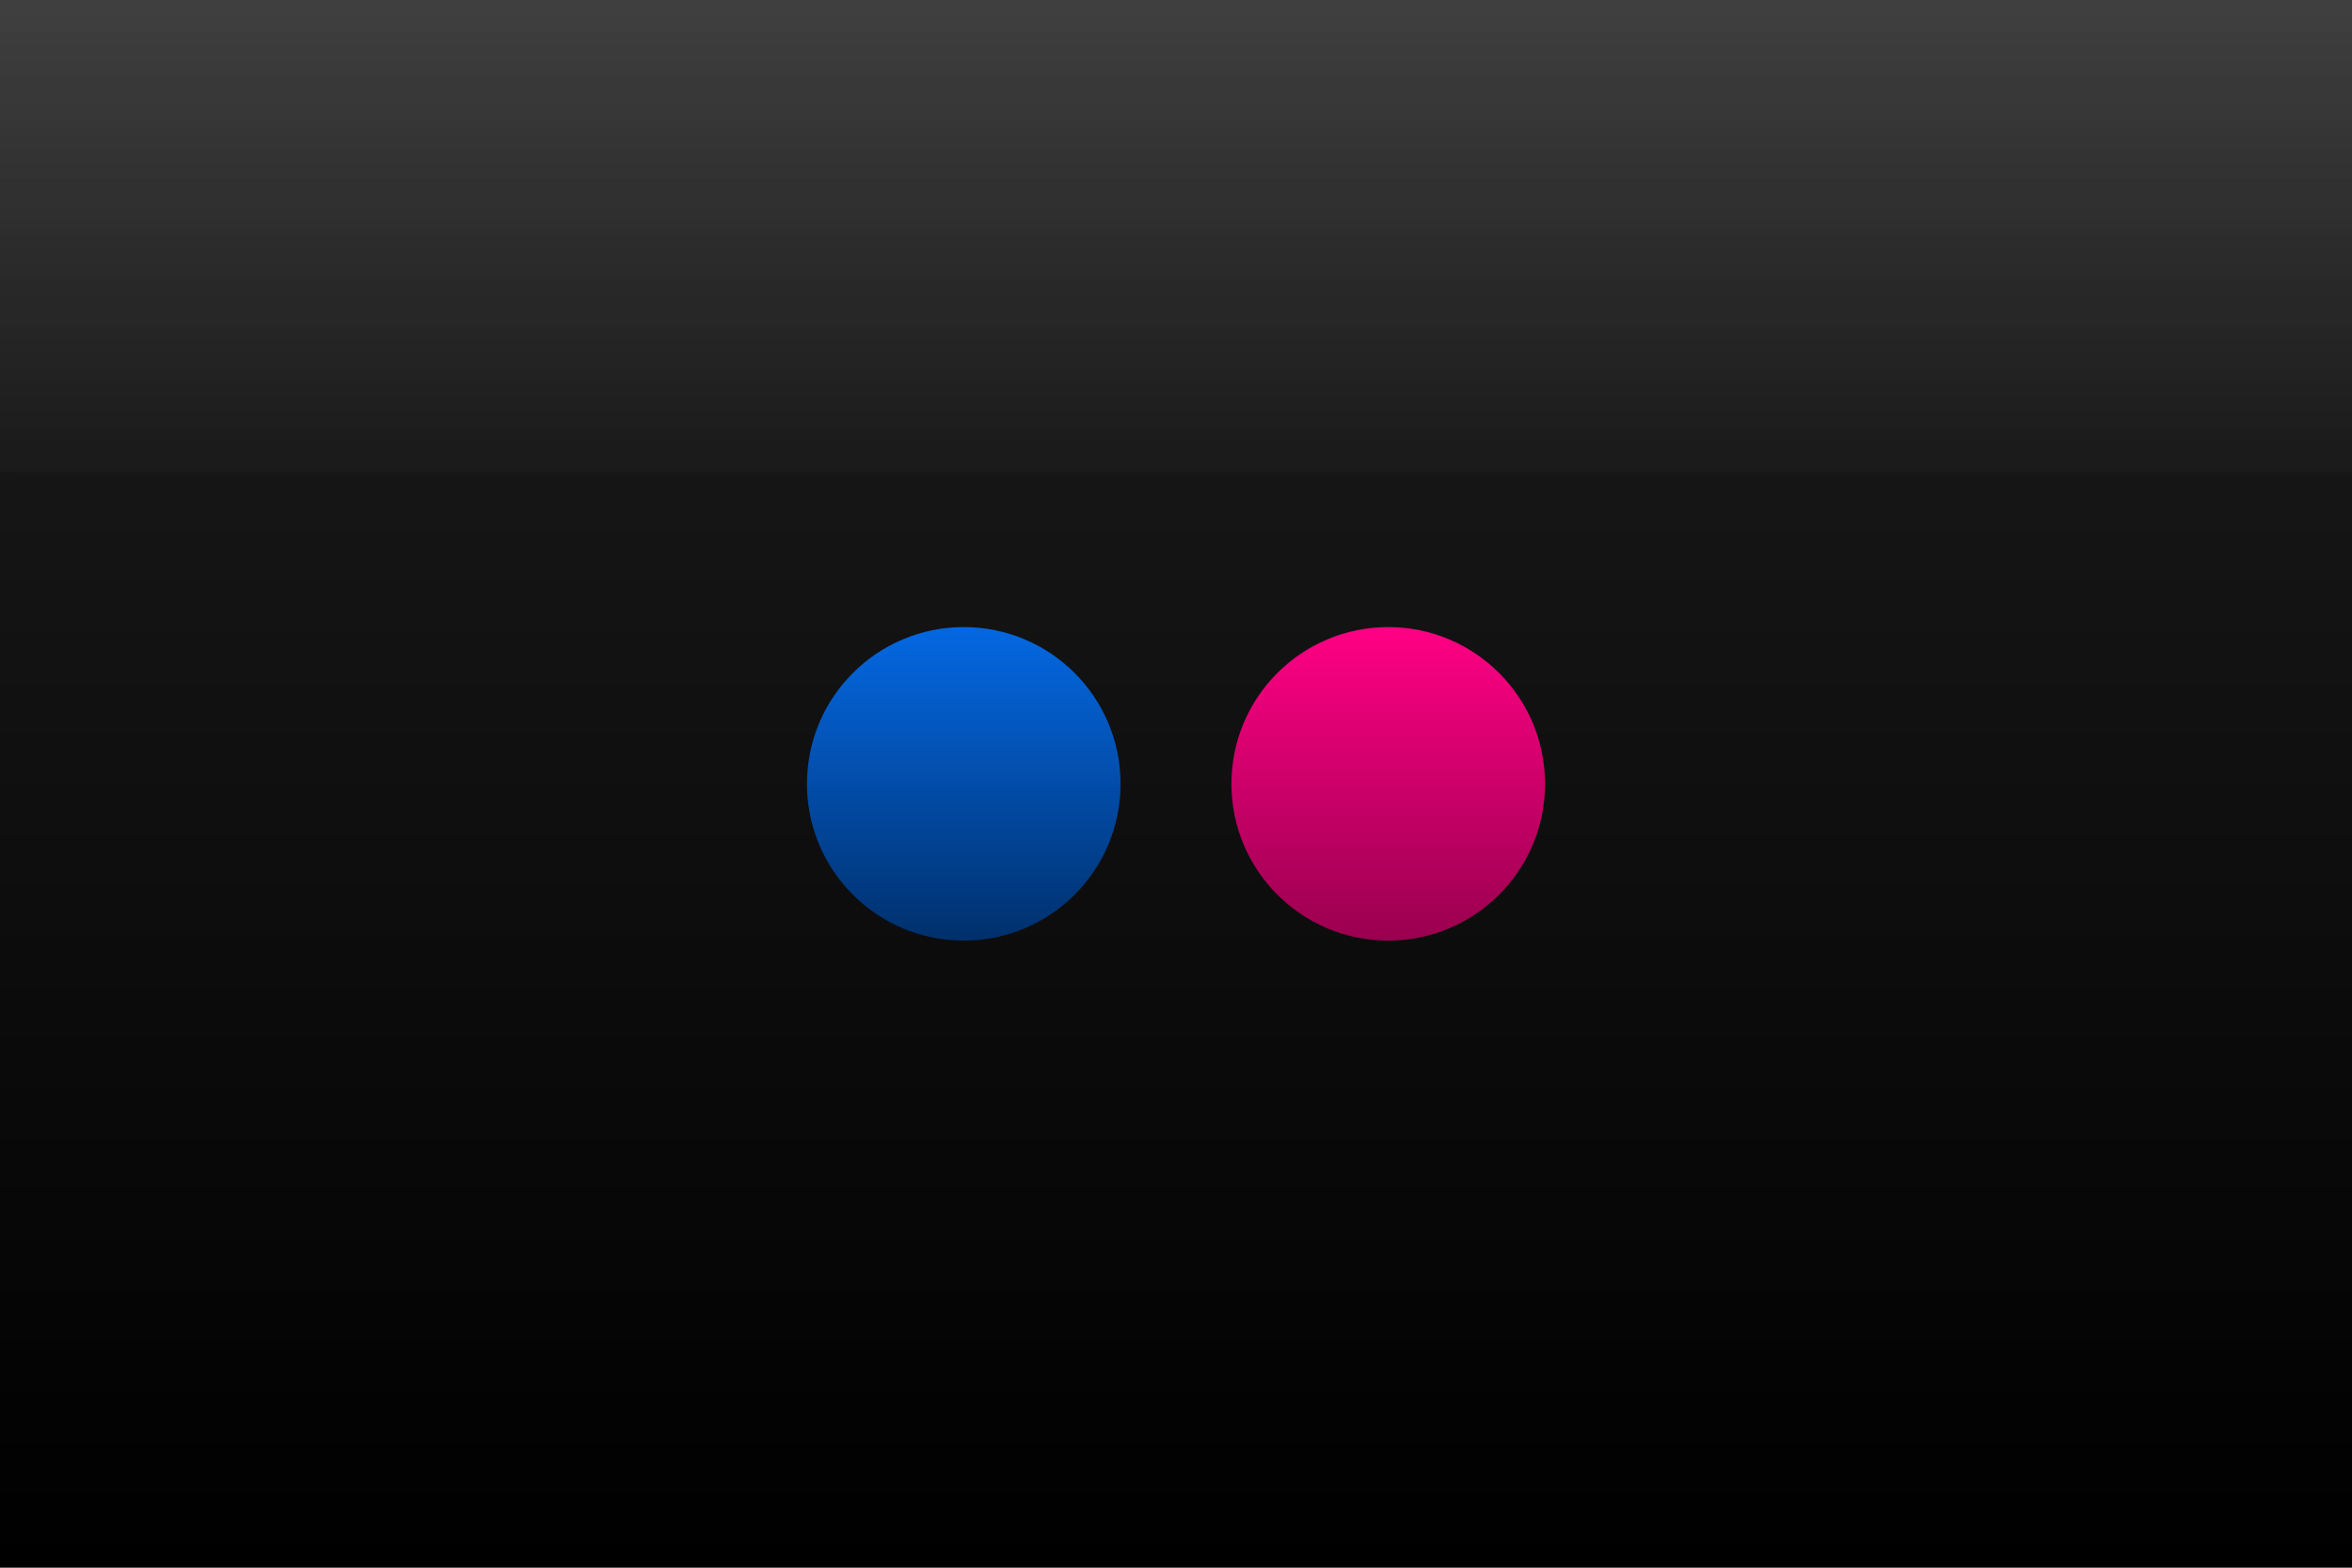
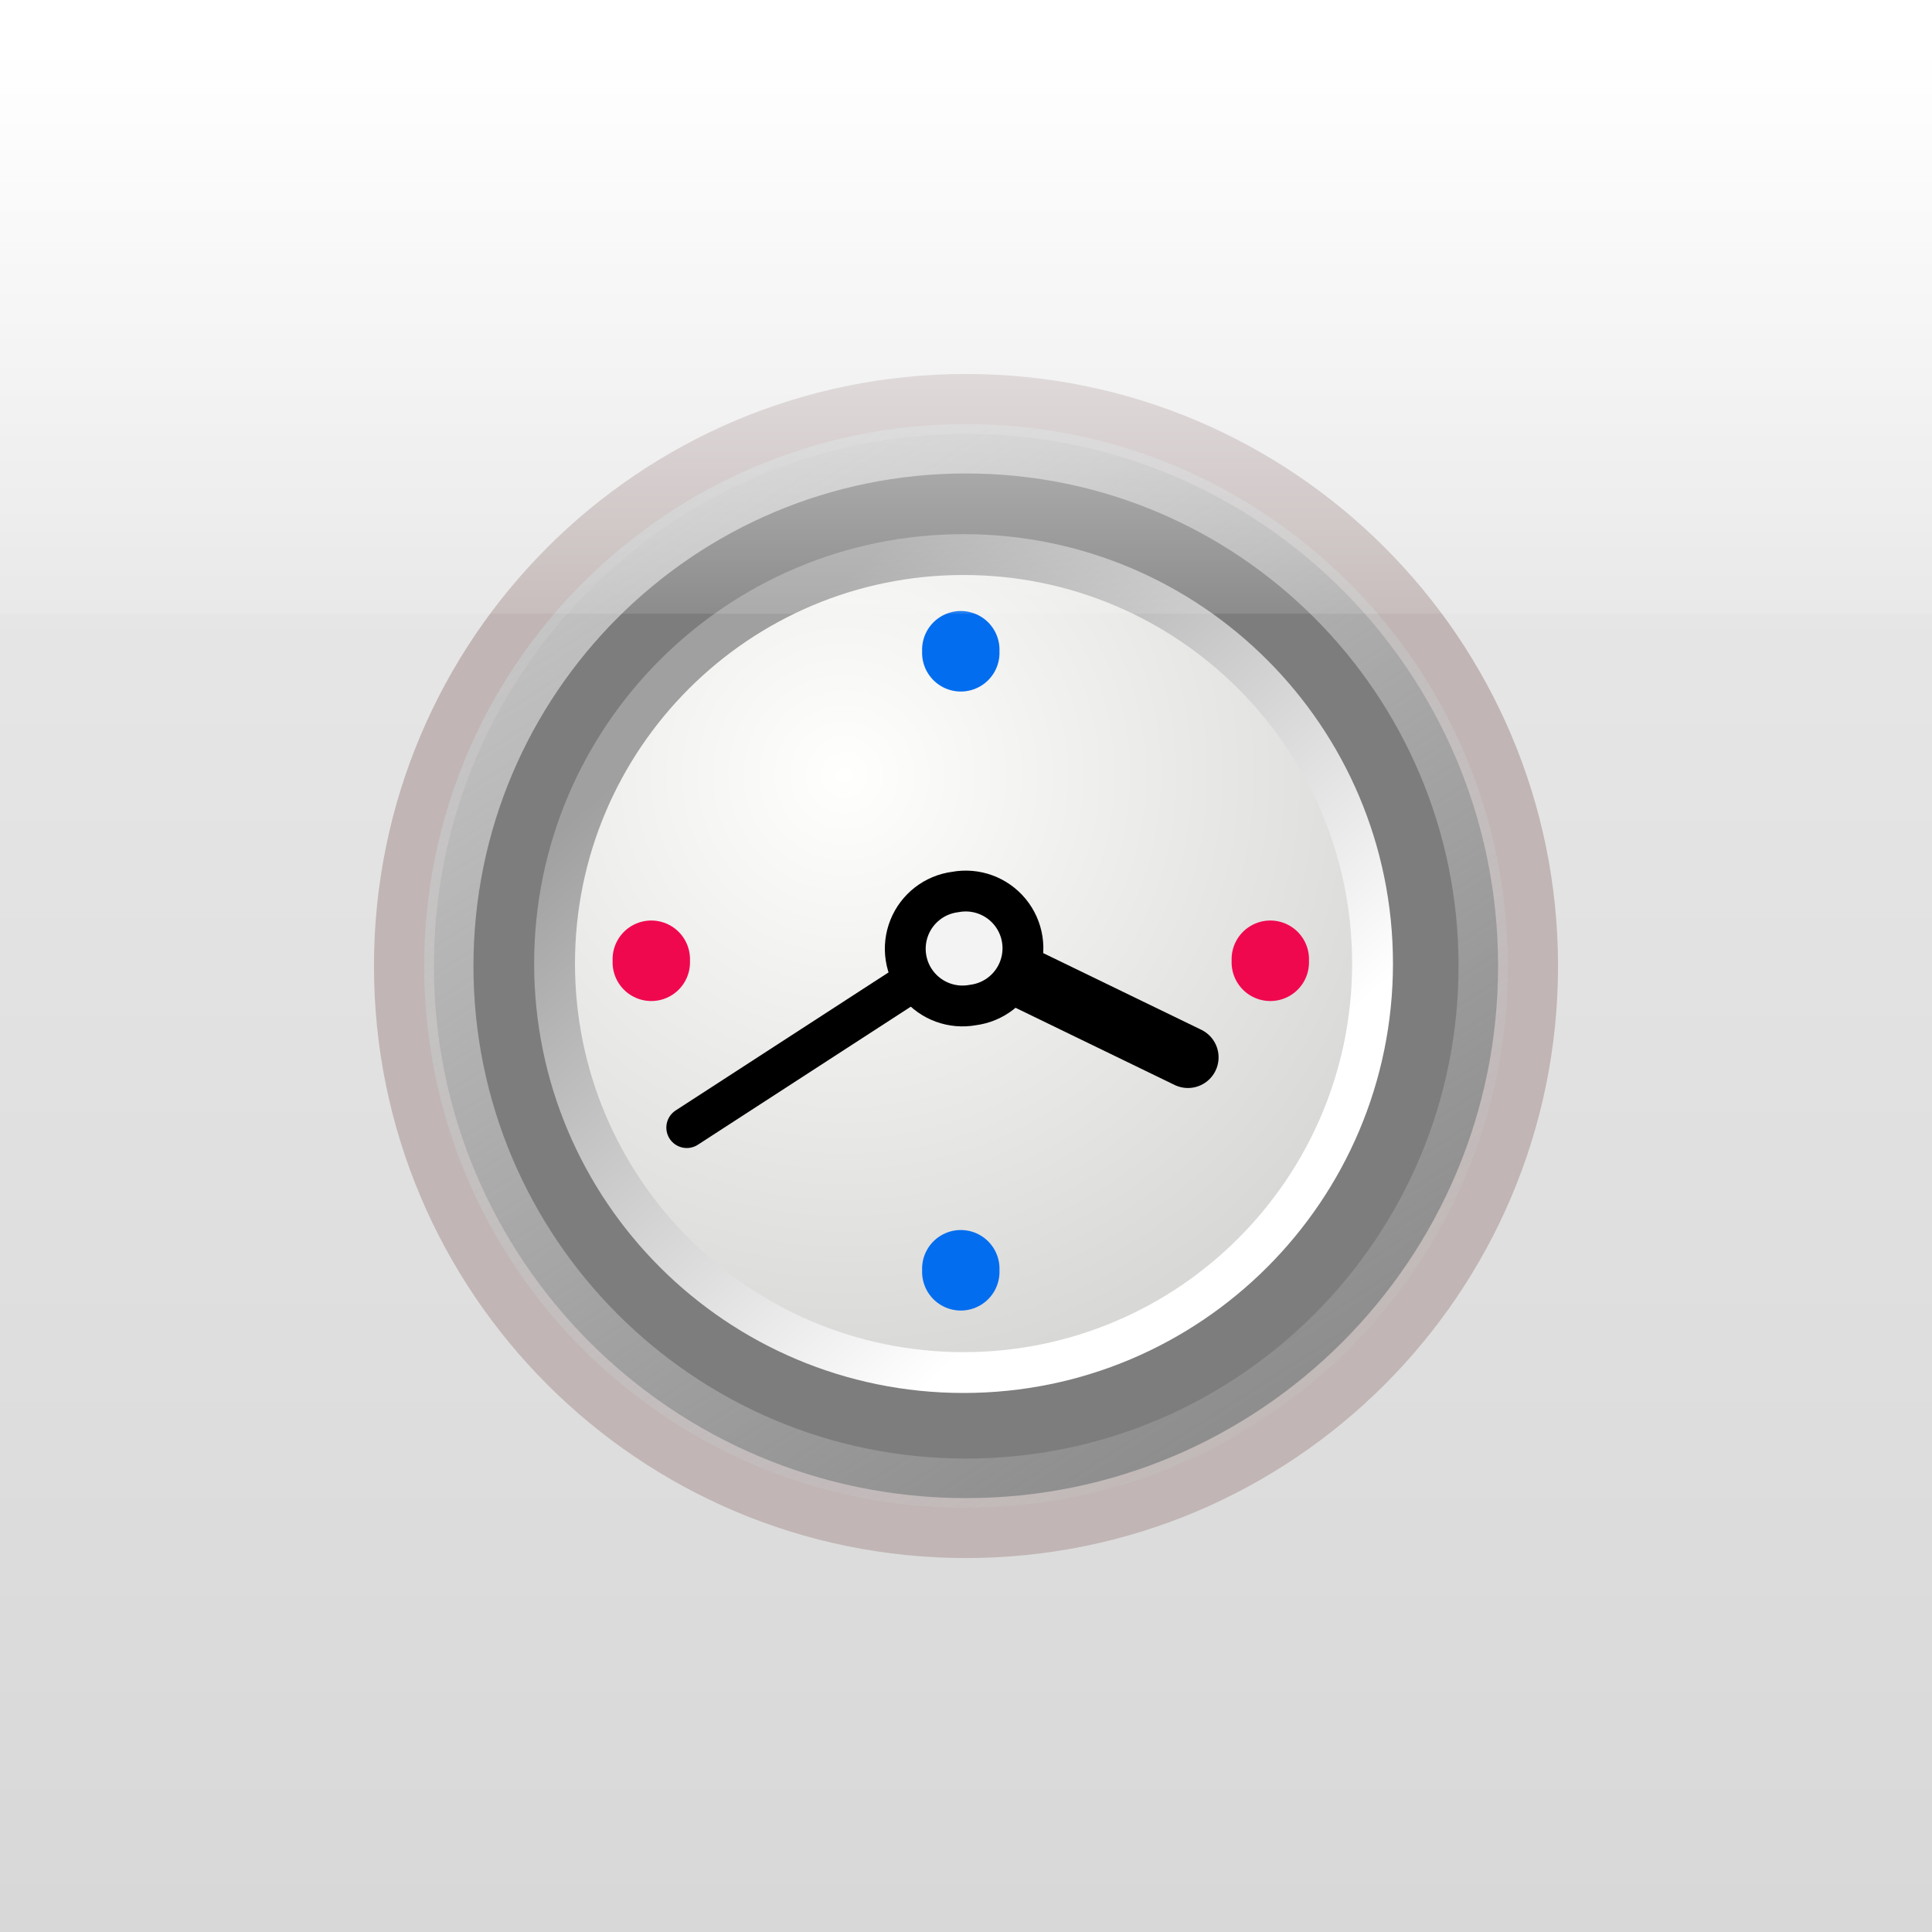
- <svg xmlns="http://www.w3.org/2000/svg" xmlns:xlink="http://www.w3.org/1999/xlink" width="300" height="200" id="svg3341" version="1.0">
+ <svg xmlns="http://www.w3.org/2000/svg" xmlns:xlink="http://www.w3.org/1999/xlink" width="200" height="200" id="svg3341" version="1.0">
  <defs id="defs3343">
    <linearGradient id="linearGradient3389">
      <stop style="stop-color:#ff0084;stop-opacity:1;" offset="0" id="stop3391" />
      <stop style="stop-color:#9a004f;stop-opacity:1;" offset="1" id="stop3393" />
    </linearGradient>
    <linearGradient id="linearGradient3379">
-       <stop id="stop3381" offset="0" style="stop-color:#036def;stop-opacity:0.941;" />
+       <stop id="stop3381" offset="0" style="stop-color:#036def;stop-opacity:1;" />
      <stop id="stop3383" offset="1" style="stop-color:#00306c;stop-opacity:1;" />
    </linearGradient>
    <linearGradient id="linearGradient3363">
      <stop id="stop3365" offset="0" style="stop-color:#ffffff;stop-opacity:1;" />
      <stop id="stop3367" offset="1" style="stop-color:#ffffff;stop-opacity:0.116;" />
    </linearGradient>
    <linearGradient id="linearGradient3351">
-       <stop style="stop-color:#1f1f1f;stop-opacity:1;" offset="0" id="stop3353" />
-       <stop style="stop-color:#000000;stop-opacity:1;" offset="1" id="stop3355" />
+       <stop style="stop-color:#ececec;stop-opacity:1;" offset="0" id="stop3353" />
+       <stop style="stop-color:#d8d8d8;stop-opacity:1;" offset="1" id="stop3355" />
    </linearGradient>
    <linearGradient xlink:href="#linearGradient3351" id="linearGradient3357" x1="111.429" y1="0" x2="111.429" y2="200.154" gradientUnits="userSpaceOnUse" />
    <linearGradient xlink:href="#linearGradient3363" id="linearGradient3361" gradientUnits="userSpaceOnUse" x1="150.714" y1="203.922" x2="111.429" y2="200.154" gradientTransform="matrix(1,0,0,0.3642857,-0.7142857,126.4286)" />
    <linearGradient xlink:href="#linearGradient3379" id="linearGradient3377" x1="111.505" y1="77.136" x2="111.505" y2="121.436" gradientUnits="userSpaceOnUse" />
    <linearGradient xlink:href="#linearGradient3389" id="linearGradient3387" gradientUnits="userSpaceOnUse" x1="111.505" y1="77.136" x2="111.505" y2="121.436" />
    <linearGradient xlink:href="#linearGradient3379" id="linearGradient3399" gradientUnits="userSpaceOnUse" x1="111.505" y1="77.136" x2="111.505" y2="121.436" />
    <linearGradient xlink:href="#linearGradient3389" id="linearGradient3401" gradientUnits="userSpaceOnUse" x1="111.505" y1="77.136" x2="111.505" y2="121.436" />
    <linearGradient xlink:href="#linearGradient3389" id="linearGradient3405" gradientUnits="userSpaceOnUse" x1="111.505" y1="77.136" x2="111.505" y2="121.436" />
    <linearGradient xlink:href="#linearGradient3379" id="linearGradient3407" gradientUnits="userSpaceOnUse" x1="111.505" y1="77.136" x2="111.505" y2="121.436" />
    <linearGradient xlink:href="#linearGradient3379" id="linearGradient3413" gradientUnits="userSpaceOnUse" x1="111.505" y1="77.136" x2="111.505" y2="121.436" />
    <linearGradient xlink:href="#linearGradient3389" id="linearGradient3415" gradientUnits="userSpaceOnUse" x1="111.505" y1="77.136" x2="111.505" y2="121.436" />
    <linearGradient xlink:href="#linearGradient3363" id="linearGradient3425" x1="129.286" y1="-14.712" x2="129.286" y2="44.428" gradientUnits="userSpaceOnUse" gradientTransform="translate(0,16)" />
+     <linearGradient xlink:href="#linearGradient3363" id="linearGradient2197" gradientUnits="userSpaceOnUse" gradientTransform="matrix(0.8708506,0,0,1,12.44072,19.21429)" x1="129.286" y1="-14.712" x2="129.286" y2="44.428" />
+     <linearGradient xlink:href="#linearGradient3351" id="linearGradient2206" gradientUnits="userSpaceOnUse" x1="111.429" y1="0" x2="111.429" y2="200.154" />
+     <linearGradient xlink:href="#linearGradient3379" id="linearGradient2208" gradientUnits="userSpaceOnUse" x1="111.505" y1="77.136" x2="111.505" y2="121.436" />
+     <linearGradient xlink:href="#linearGradient3389" id="linearGradient2210" gradientUnits="userSpaceOnUse" x1="111.505" y1="77.136" x2="111.505" y2="121.436" />
+     <linearGradient xlink:href="#linearGradient3363" id="linearGradient2212" gradientUnits="userSpaceOnUse" gradientTransform="matrix(0.8708506,0,0,1,12.44072,19.21429)" x1="129.286" y1="-14.712" x2="129.286" y2="44.428" />
+     <linearGradient xlink:href="#linearGradient3363" id="linearGradient2215" gradientUnits="userSpaceOnUse" gradientTransform="matrix(0.5809128,0,0,1,8.298759,19.25)" x1="129.286" y1="-14.712" x2="129.286" y2="44.428" />
+     <linearGradient xlink:href="#linearGradient3351" id="linearGradient2221" gradientUnits="userSpaceOnUse" x1="111.429" y1="0" x2="111.429" y2="200.154" gradientTransform="scale(0.6666667,1)" />
+     <linearGradient xlink:href="#linearGradient3379" id="linearGradient2223" gradientUnits="userSpaceOnUse" x1="111.505" y1="77.136" x2="111.505" y2="121.436" />
+     <linearGradient xlink:href="#linearGradient3389" id="linearGradient2225" gradientUnits="userSpaceOnUse" x1="111.505" y1="77.136" x2="111.505" y2="121.436" />
+     <radialGradient r="11.5" fy="31" fx="23.75" cy="31" cx="23.75" gradientUnits="userSpaceOnUse" id="radialGradient2313" xlink:href="#linearGradient4642" />
+     <radialGradient r="11.5" fy="31" fx="23.75" cy="31" cx="23.75" gradientUnits="userSpaceOnUse" id="radialGradient2280" xlink:href="#linearGradient4642" />
+     <radialGradient r="38.159" fy="7.268" fx="8.144" cy="7.268" cx="8.144" gradientTransform="matrix(0.968273,0,0,1.032767,3.353553,0.646447)" gradientUnits="userSpaceOnUse" id="radialGradient4056" xlink:href="#linearGradient15662" />
+     <radialGradient r="37.752" fy="3.756" fx="8.824" cy="3.756" cx="8.824" gradientTransform="matrix(0.968273,0,0,1.032767,3.353553,0.646447)" gradientUnits="userSpaceOnUse" id="radialGradient4054" xlink:href="#linearGradient269" />
+     <radialGradient r="86.708" fy="35.737" fx="33.967" cy="35.737" cx="33.967" gradientTransform="scale(0.960493,1.041132)" gradientUnits="userSpaceOnUse" id="radialGradient4052" xlink:href="#linearGradient259" />
+     <radialGradient r="11.5" fy="31" fx="23.75" cy="31" cx="23.75" gradientUnits="userSpaceOnUse" id="radialGradient4029" xlink:href="#linearGradient4642" />
+     <linearGradient y2="37.964" x2="29.94" y1="1.39" x1="6.526" gradientUnits="userSpaceOnUse" id="linearGradient4025" xlink:href="#linearGradient4650" />
+     <linearGradient y2="12.373" x2="14.409" y1="3.362" x1="8.088" gradientUnits="userSpaceOnUse" id="linearGradient4023" xlink:href="#linearGradient2111" />
+     <linearGradient y2="12.373" x2="24.309" y1="3.362" x1="17.987" gradientUnits="userSpaceOnUse" id="linearGradient4021" xlink:href="#linearGradient2111" />
+     <linearGradient y2="7.423" x2="19.359" y1="-1.588" x1="13.037" gradientUnits="userSpaceOnUse" id="linearGradient4019" xlink:href="#linearGradient2111" />
+     <linearGradient y2="17.323" x2="19.359" y1="8.312" x1="13.037" gradientUnits="userSpaceOnUse" id="linearGradient4017" xlink:href="#linearGradient2111" />
+     <linearGradient y2="25.884" x2="22.218" y1="7.789" x1="6.342" gradientUnits="userSpaceOnUse" id="linearGradient4015" xlink:href="#linearGradient42174" />
+     <radialGradient r="29.293" fy="10.045" fx="11.902" cy="10.045" cx="11.902" gradientUnits="userSpaceOnUse" id="radialGradient4013" xlink:href="#linearGradient2145" />
+     <linearGradient y2="52.091" x2="9.886" y1="37.197" x1="8.916" gradientTransform="matrix(1.909643,0,0,0.592783,-10.06194,-1.765898)" gradientUnits="userSpaceOnUse" id="linearGradient4011" xlink:href="#linearGradient2152" />
+     <linearGradient y2="37.964" x2="29.94" y1="1.39" x1="6.526" gradientUnits="userSpaceOnUse" id="linearGradient4809" xlink:href="#linearGradient4650" />
+     <linearGradient y2="12.373" x2="14.409" y1="3.362" x1="8.088" gradientUnits="userSpaceOnUse" id="linearGradient4807" xlink:href="#linearGradient2111" />
+     <linearGradient y2="12.373" x2="24.309" y1="3.362" x1="17.987" gradientUnits="userSpaceOnUse" id="linearGradient4805" xlink:href="#linearGradient2111" />
+     <linearGradient y2="7.423" x2="19.359" y1="-1.588" x1="13.037" gradientUnits="userSpaceOnUse" id="linearGradient4803" xlink:href="#linearGradient2111" />
+     <linearGradient y2="17.323" x2="19.359" y1="8.312" x1="13.037" gradientUnits="userSpaceOnUse" id="linearGradient4801" xlink:href="#linearGradient2111" />
+     <linearGradient y2="25.884" x2="22.218" y1="7.789" x1="6.342" gradientUnits="userSpaceOnUse" id="linearGradient4799" xlink:href="#linearGradient42174" />
+     <radialGradient r="29.293" fy="10.045" fx="11.902" cy="10.045" cx="11.902" gradientUnits="userSpaceOnUse" id="radialGradient4797" xlink:href="#linearGradient2145" />
+     <linearGradient y2="52.091" x2="9.886" y1="37.197" x1="8.916" gradientTransform="matrix(1.909643,0,0,0.592783,-10.06194,-1.765898)" gradientUnits="userSpaceOnUse" id="linearGradient4795" xlink:href="#linearGradient2152" />
+     <radialGradient r="11.5" fy="31" fx="23.75" cy="31" cx="23.75" gradientUnits="userSpaceOnUse" id="radialGradient4793" xlink:href="#linearGradient4642" />
+     <radialGradient r="38.159" fy="7.268" fx="8.144" cy="7.268" cx="8.144" gradientTransform="matrix(0.968273,0,0,1.032767,3.353553,0.646447)" gradientUnits="userSpaceOnUse" id="radialGradient15668" xlink:href="#linearGradient15662" />
+     <radialGradient r="86.708" fy="35.737" fx="33.967" cy="35.737" cx="33.967" gradientTransform="scale(0.960493,1.041132)" gradientUnits="userSpaceOnUse" id="radialGradient15658" xlink:href="#linearGradient259" />
+     <radialGradient r="37.752" fy="3.756" fx="8.824" cy="3.756" cx="8.824" gradientTransform="matrix(0.968273,0,0,1.032767,3.353553,0.646447)" gradientUnits="userSpaceOnUse" id="radialGradient15656" xlink:href="#linearGradient269" />
+     <linearGradient id="linearGradient259">
+       <stop style="stop-color:#fafafa;stop-opacity:1;" offset="0" id="stop260" />
+       <stop style="stop-color:#bbbbbb;stop-opacity:1;" offset="1" id="stop261" />
+     </linearGradient>
+     <linearGradient id="linearGradient269">
+       <stop style="stop-color:#a3a3a3;stop-opacity:1;" offset="0" id="stop270" />
+       <stop style="stop-color:#4c4c4c;stop-opacity:1;" offset="1" id="stop271" />
+     </linearGradient>
+     <linearGradient id="linearGradient15662">
+       <stop style="stop-color:#ffffff;stop-opacity:1;" offset="0" id="stop15664" />
+       <stop style="stop-color:#f8f8f8;stop-opacity:1;" offset="1" id="stop15666" />
+     </linearGradient>
+     <linearGradient id="linearGradient2152">
+       <stop style="stop-color:#9aa29a;stop-opacity:1;" offset="0" id="stop2154" />
+       <stop style="stop-color:#b5beb5;stop-opacity:1;" offset="1" id="stop2156" />
+     </linearGradient>
+     <linearGradient id="linearGradient2145">
+       <stop id="stop2147" offset="0" style="stop-color:#fffffd;stop-opacity:1;" />
+       <stop id="stop2149" offset="1" style="stop-color:#cbcbc9;stop-opacity:1;" />
+     </linearGradient>
+     <linearGradient id="linearGradient42174">
+       <stop id="stop42176" offset="0" style="stop-color:#a0a0a0;stop-opacity:1;" />
+       <stop id="stop42178" offset="1" style="stop-color:#ffffff;stop-opacity:1;" />
+     </linearGradient>
+     <linearGradient id="linearGradient2111">
+       <stop id="stop2113" offset="0" style="stop-color:#838383;stop-opacity:1;" />
+       <stop id="stop2115" offset="1" style="stop-color:#000000;stop-opacity:1;" />
+     </linearGradient>
+     <linearGradient id="linearGradient4642">
+       <stop id="stop4644" offset="0" style="stop-color:#000000;stop-opacity:1;" />
+       <stop id="stop4646" offset="1" style="stop-color:#000000;stop-opacity:0;" />
+     </linearGradient>
+     <linearGradient id="linearGradient4650">
+       <stop id="stop4652" offset="0" style="stop-color:#c6c6c6;stop-opacity:1;" />
+       <stop id="stop4654" offset="1" style="stop-color:#c6c6c6;stop-opacity:0;" />
+     </linearGradient>
+     <linearGradient y2="609.505" x2="302.857" y1="366.648" x1="302.857" gradientTransform="matrix(2.774389,0,0,1.969706,-1892.179,-872.8854)" gradientUnits="userSpaceOnUse" id="linearGradient6715" xlink:href="#linearGradient5048" />
+     <linearGradient id="linearGradient5048">
+       <stop id="stop5050" offset="0" style="stop-color:black;stop-opacity:0;" />
+       <stop style="stop-color:black;stop-opacity:1;" offset="0.5" id="stop5056" />
+       <stop id="stop5052" offset="1" style="stop-color:black;stop-opacity:0;" />
+     </linearGradient>
+     <radialGradient r="117.143" fy="486.648" fx="605.714" cy="486.648" cx="605.714" gradientTransform="matrix(2.774389,0,0,1.969706,-1891.633,-872.8854)" gradientUnits="userSpaceOnUse" id="radialGradient6717" xlink:href="#linearGradient5060" />
+     <linearGradient id="linearGradient5060">
+       <stop id="stop5062" offset="0" style="stop-color:black;stop-opacity:1;" />
+       <stop id="stop5064" offset="1" style="stop-color:black;stop-opacity:0;" />
+     </linearGradient>
+     <radialGradient r="117.143" fy="486.648" fx="605.714" cy="486.648" cx="605.714" gradientTransform="matrix(-2.774389,0,0,1.969706,112.7623,-872.8854)" gradientUnits="userSpaceOnUse" id="radialGradient6719" xlink:href="#linearGradient5060" />
+     <radialGradient xlink:href="#linearGradient2145" id="radialGradient3638" gradientUnits="userSpaceOnUse" cx="11.902" cy="10.045" fx="11.902" fy="10.045" r="29.293" />
+     <linearGradient xlink:href="#linearGradient42174" id="linearGradient3640" gradientUnits="userSpaceOnUse" x1="6.342" y1="7.789" x2="22.218" y2="25.884" />
+     <linearGradient xlink:href="#linearGradient4650" id="linearGradient3650" gradientUnits="userSpaceOnUse" x1="6.526" y1="1.39" x2="29.94" y2="37.964" />
+     <linearGradient xlink:href="#linearGradient2152" id="linearGradient3665" gradientUnits="userSpaceOnUse" gradientTransform="matrix(11.00252,0,0,3.415355,-96.24985,-48.4517)" x1="8.916" y1="37.197" x2="9.886" y2="52.091" />
+     <linearGradient xlink:href="#linearGradient2152" id="linearGradient3682" gradientUnits="userSpaceOnUse" gradientTransform="matrix(11.00252,0,0,3.415355,-96.24985,-48.4517)" x1="8.916" y1="37.197" x2="9.886" y2="52.091" />
+     <radialGradient xlink:href="#linearGradient2145" id="radialGradient3684" gradientUnits="userSpaceOnUse" cx="11.902" cy="10.045" fx="11.902" fy="10.045" r="29.293" />
+     <linearGradient xlink:href="#linearGradient42174" id="linearGradient3686" gradientUnits="userSpaceOnUse" x1="6.342" y1="7.789" x2="22.218" y2="25.884" />
+     <linearGradient xlink:href="#linearGradient4650" id="linearGradient3688" gradientUnits="userSpaceOnUse" x1="6.526" y1="1.39" x2="29.94" y2="37.964" />
  </defs>
+   <g id="layer3">
+     <rect style="fill:url(#linearGradient2221);fill-opacity:1;stroke:none;stroke-width:6;stroke-linejoin:round;stroke-miterlimit:4;stroke-dasharray:none;stroke-opacity:1" id="rect3349" width="200" height="200" x="7.6161299e-14" y="0" />
+   </g>
+   <g id="layer2">
+     <g id="layer6" transform="matrix(6.714388,0,0,6.714388,-67.8583,-67.85826)" />
+     <g style="display:inline" id="g3518" transform="matrix(6.714388,0,0,6.714388,-67.8583,-67.85826)" />
+     <g id="g3667" transform="matrix(0.7606377,0,0,0.7606377,23.93623,23.93623)">
+       <path id="path14341" d="M 81.529,25.508 L 30.949,84.302 L 35.382,88.681 L 81.529,25.508 z " style="color:#000000;fill:url(#linearGradient3682);fill-opacity:1;fill-rule:evenodd;stroke:none;stroke-width:1;stroke-linecap:butt;stroke-linejoin:miter;marker:none;marker-start:none;marker-mid:none;marker-end:none;stroke-miterlimit:4;stroke-dashoffset:0;stroke-opacity:1;visibility:visible;display:inline;overflow:visible" />
+       <path id="path18921" d="M 81.105,25.191 L 35.999,87.74 L 42.443,93.429 L 81.105,25.191 z " style="fill:#fefefe;fill-opacity:1;fill-rule:evenodd;stroke:none;stroke-width:1;stroke-linecap:butt;stroke-linejoin:miter;stroke-miterlimit:4;stroke-opacity:1" />
+       <path transform="matrix(5.130017,0,0,5.130017,16.63722,13.24775)" d="M 31.161 16.911 A 14.911 14.911 0 1 1  1.339,16.911 A 14.911 14.911 0 1 1  31.161 16.911 z" id="path27786" style="opacity:1;fill:#7d7d7d;fill-opacity:1;fill-rule:evenodd;stroke:#c1b5b5;stroke-width:1.59;stroke-linecap:round;stroke-linejoin:round;stroke-miterlimit:4;stroke-dasharray:none;stroke-dashoffset:0;stroke-opacity:1" />
+       <path transform="matrix(3.73295,0,0,3.73295,39.00633,36.53976)" d="M 31.161 16.911 A 14.911 14.911 0 1 1  1.339,16.911 A 14.911 14.911 0 1 1  31.161 16.911 z" id="path35549" style="fill:url(#radialGradient3684);fill-opacity:1;fill-rule:evenodd;stroke:url(#linearGradient3686);stroke-width:1.489;stroke-linecap:round;stroke-linejoin:round;stroke-miterlimit:4;stroke-dashoffset:0;stroke-opacity:1" />
+       <g style="opacity:1" id="g4606" transform="matrix(-1.062084,-6.816746,6.816746,-1.062084,-36.98456,300.8746)">
+         <path style="fill:#f3f3f3;fill-opacity:1;fill-rule:evenodd;stroke:#000000;stroke-width:0.87;stroke-linecap:round;stroke-linejoin:round;stroke-miterlimit:4;stroke-dashoffset:0;stroke-opacity:1" id="path34778" d="M 16.406 17.281 A 1.219 1.219 0 1 1  13.969,17.281 A 1.219 1.219 0 1 1  16.406 17.281 z" transform="matrix(0.925965,0,0,0.925965,11.99631,8.116076)" />
+         <path style="fill:none;fill-opacity:0.75;fill-rule:evenodd;stroke:#000000;stroke-width:0.806;stroke-linecap:round;stroke-linejoin:miter;stroke-miterlimit:4;stroke-opacity:1" d="M 25.56,22.971 L 23.411,18.168" id="path35559" />
+         <path style="fill:none;fill-opacity:0.75;fill-rule:evenodd;stroke:#000000;stroke-width:1.209;stroke-linecap:round;stroke-linejoin:miter;stroke-miterlimit:4;stroke-opacity:1" d="M 23.258,28.15 L 25.251,25.275" id="path35561" />
+       </g>
+       <path transform="matrix(8.509988,0,0,8.509988,-42.87115,-8.300158)" d="M 17.324 7.693 A 0.619 0.619 0 1 1  16.087,7.693 A 0.619 0.619 0 1 1  17.324 7.693 z" id="path35563" style="fill:#036def;fill-opacity:1;fill-rule:evenodd;stroke:none;stroke-width:1.369;stroke-linecap:round;stroke-linejoin:round;stroke-miterlimit:4;stroke-dashoffset:0;stroke-opacity:1" />
+       <path transform="matrix(8.509988,0,0,8.509988,-42.87115,75.9445)" d="M 17.324 7.693 A 0.619 0.619 0 1 1  16.087,7.693 A 0.619 0.619 0 1 1  17.324 7.693 z" id="path35565" style="fill:#036def;fill-opacity:1;fill-rule:evenodd;stroke:none;stroke-width:1.369;stroke-linecap:round;stroke-linejoin:round;stroke-miterlimit:4;stroke-dashoffset:0;stroke-opacity:1" />
+       <path transform="matrix(8.509988,0,0,8.509988,-84.99347,33.82209)" d="M 17.324 7.693 A 0.619 0.619 0 1 1  16.087,7.693 A 0.619 0.619 0 1 1  17.324 7.693 z" id="path35567" style="fill:#f0084f;fill-opacity:1;fill-rule:evenodd;stroke:none;stroke-width:1.369;stroke-linecap:round;stroke-linejoin:round;stroke-miterlimit:4;stroke-dashoffset:0;stroke-opacity:1" />
+       <path transform="matrix(8.509988,0,0,8.509988,-0.7488995,33.82209)" d="M 17.324 7.693 A 0.619 0.619 0 1 1  16.087,7.693 A 0.619 0.619 0 1 1  17.324 7.693 z" id="path35569" style="fill:#f0084f;fill-opacity:1;fill-rule:evenodd;stroke:none;stroke-width:1.369;stroke-linecap:round;stroke-linejoin:round;stroke-miterlimit:4;stroke-dashoffset:0;stroke-opacity:1" />
+       <path style="opacity:1;fill:none;fill-opacity:1;fill-rule:evenodd;stroke:url(#linearGradient3688);stroke-width:1.422;stroke-linecap:round;stroke-linejoin:round;stroke-miterlimit:4;stroke-dashoffset:0;stroke-opacity:1" id="path10651" d="M 31.161 16.911 A 14.911 14.911 0 1 1  1.339,16.911 A 14.911 14.911 0 1 1  31.161 16.911 z" transform="matrix(4.720706,0,0,4.720706,23.28859,20.16957)" />
+     </g>
+   </g>
  <g id="layer1">
-     <rect style="opacity:1;fill:url(#linearGradient3357);fill-opacity:1.0;stroke:none;stroke-width:6;stroke-linejoin:round;stroke-miterlimit:4;stroke-dasharray:none;stroke-opacity:1" id="rect3349" width="300" height="200" x="0" y="-1.1628285e-14" />
-     <g id="g3409" transform="translate(2,2.7015227e-7)">
-       <path transform="matrix(0.9032258,0,0,0.9032258,20.92857,10.32258)" d="M 132.857 99.286 A 22.143 22.143 0 1 1  88.571,99.286 A 22.143 22.143 0 1 1  132.857 99.286 z" id="path3369" style="fill:url(#linearGradient3413);fill-opacity:1;stroke:none;stroke-width:6;stroke-linejoin:round;stroke-miterlimit:4;stroke-dasharray:none;stroke-opacity:1" />
-       <path transform="matrix(0.9032258,0,0,0.9032258,75.07143,10.32258)" d="M 132.857 99.286 A 22.143 22.143 0 1 1  88.571,99.286 A 22.143 22.143 0 1 1  132.857 99.286 z" id="path3385" style="fill:url(#linearGradient3415);fill-opacity:1;stroke:none;stroke-width:6;stroke-linejoin:round;stroke-miterlimit:4;stroke-dasharray:none;stroke-opacity:1" />
-     </g>
-     <rect style="opacity:0.142;fill:url(#linearGradient3425);fill-opacity:1;stroke:none;stroke-width:6;stroke-linejoin:round;stroke-miterlimit:4;stroke-dasharray:none;stroke-opacity:1" id="rect3417" width="344.286" height="63.571" x="-14.286" y="-3.286" ry="15.714" />
+     <rect style="opacity:1;fill:url(#linearGradient2215);fill-opacity:1;stroke:none;stroke-width:6;stroke-linejoin:round;stroke-miterlimit:4;stroke-dasharray:none;stroke-opacity:1" id="rect3417" width="200" height="63.571" x="2.1798269e-06" y="-0.036" ry="0" />
  </g>
</svg>
